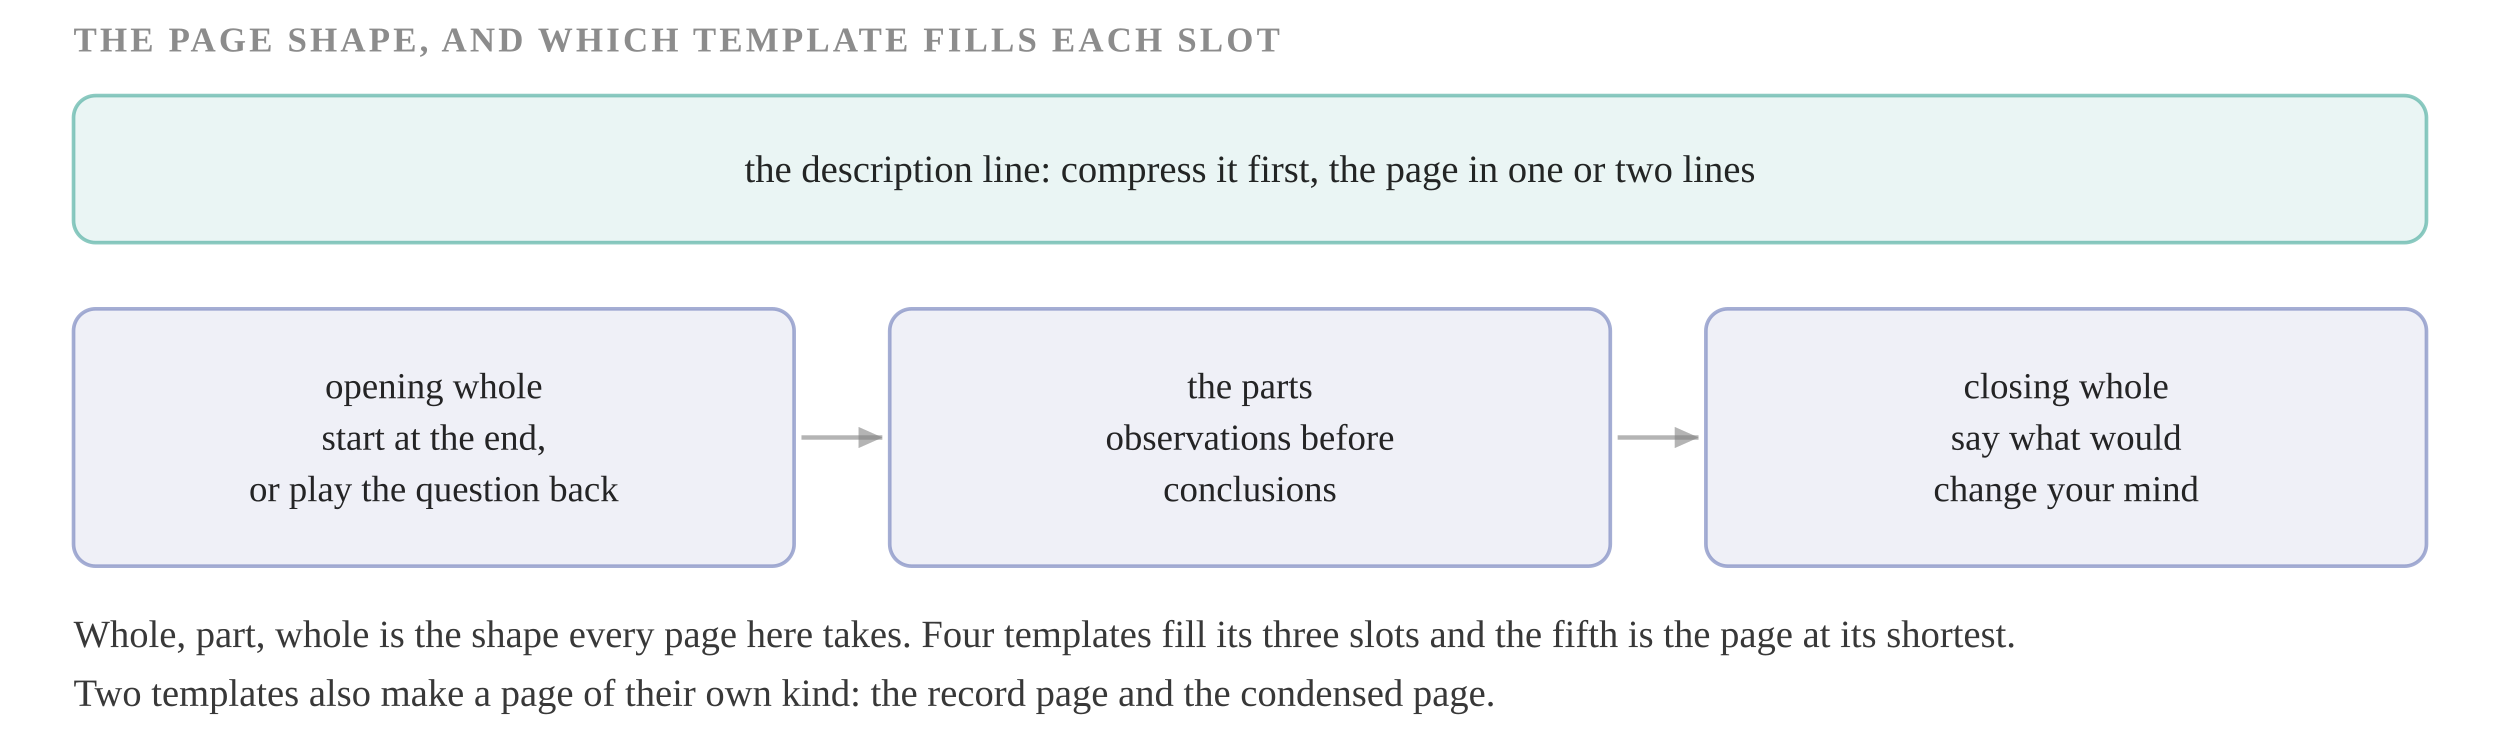
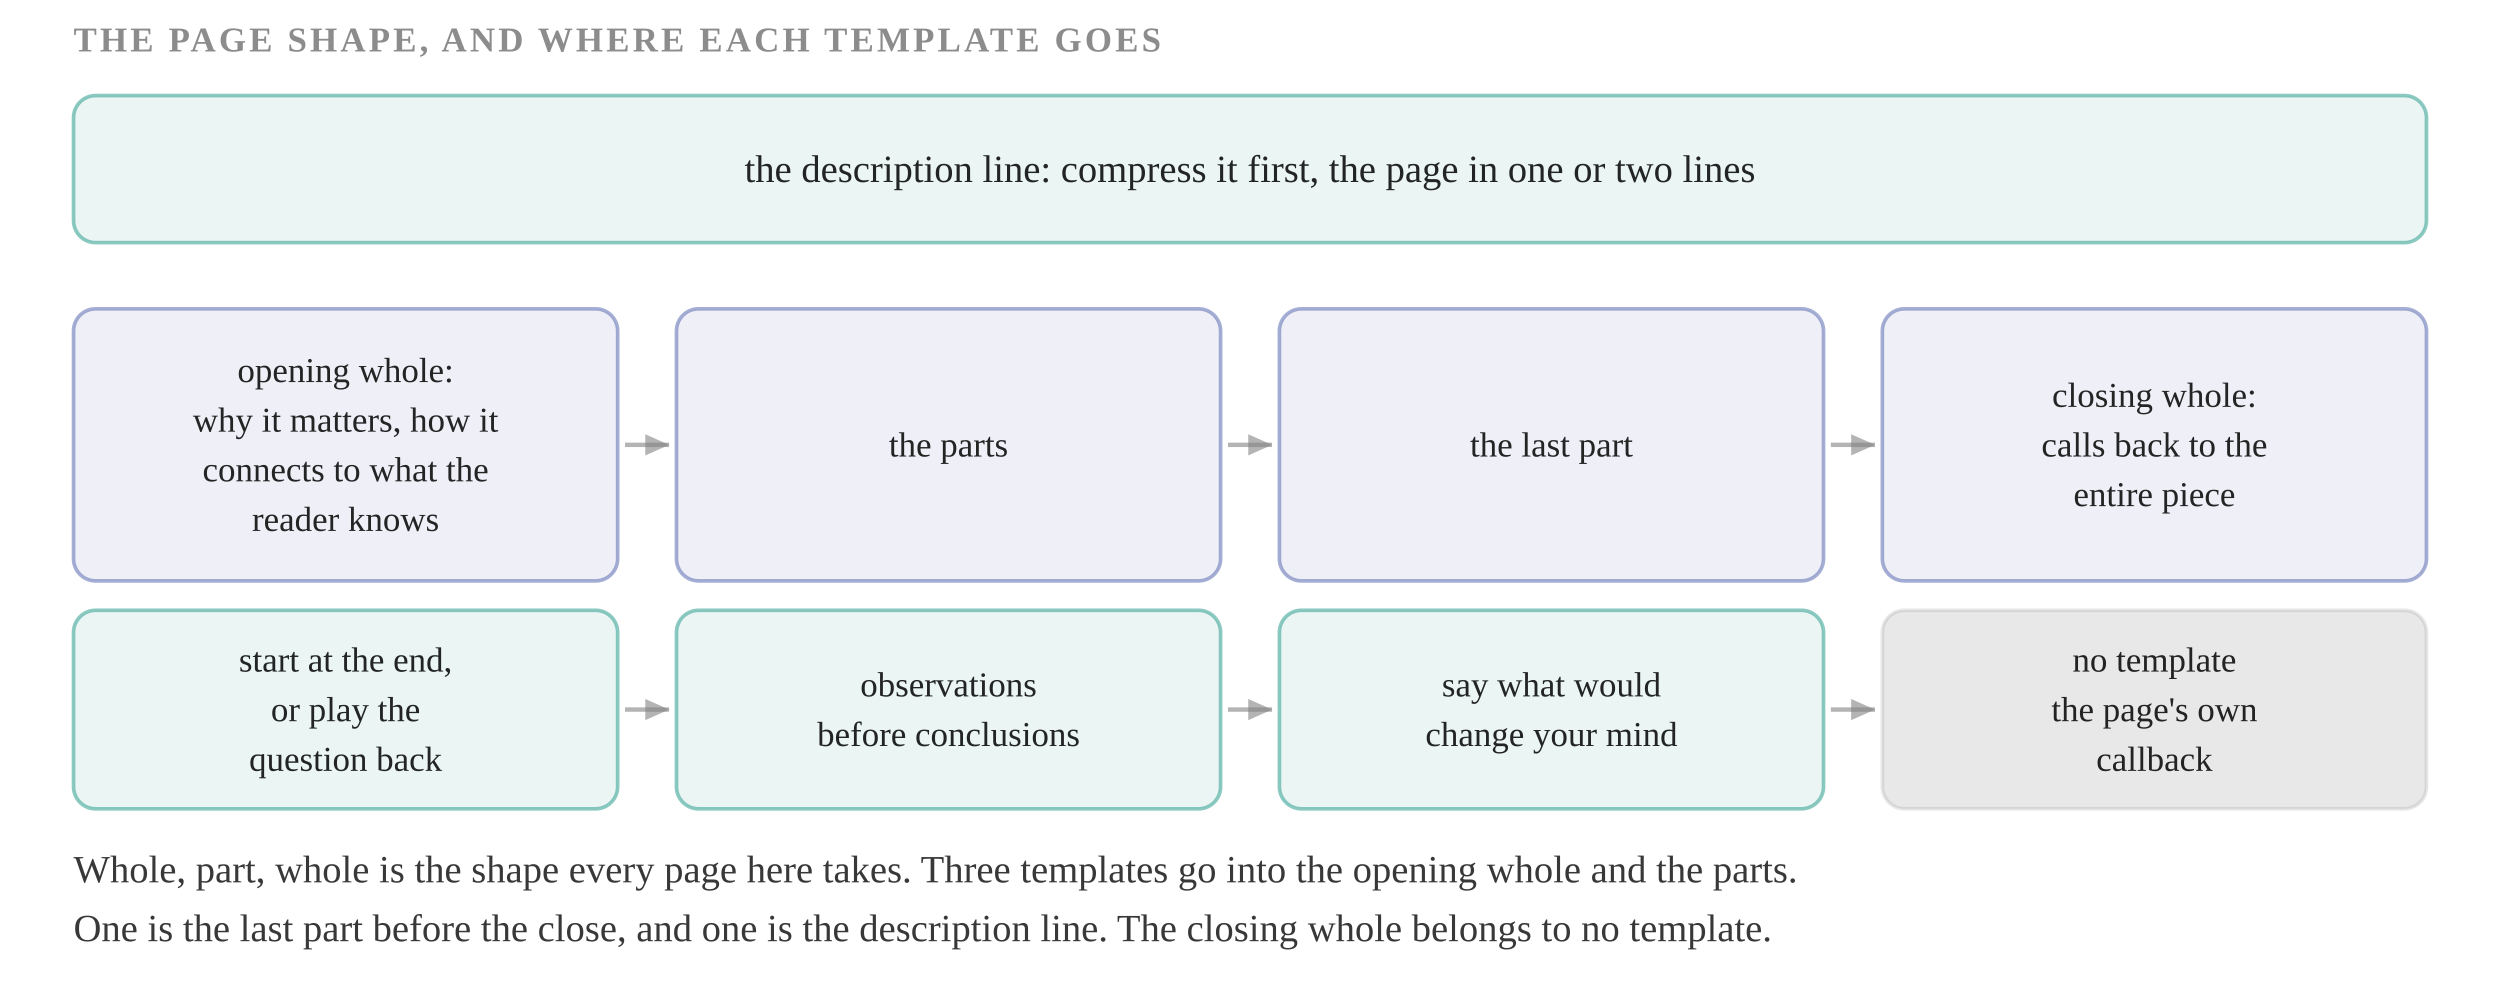
- <svg xmlns="http://www.w3.org/2000/svg" viewBox="0 0 680 204" width="680" role="img" aria-label="The page shape whole, part, whole with the template that fills each slot and the description line above it" style="max-width:100%;height:auto">
+ <svg xmlns="http://www.w3.org/2000/svg" viewBox="0 0 680 268" width="680" role="img" aria-label="The page shape whole, part, whole with the template that goes into each place and the description line above it" style="max-width:100%;height:auto">
  <defs>
    <marker id="ar" viewBox="0 0 10 10" refX="9" refY="5" markerWidth="6" markerHeight="6" orient="auto-start-reverse">
      <path d="M0,1 L9,5 L0,9 z" fill="rgba(130,130,130,.6)" />
    </marker>
  </defs>
-   <text x="20" y="14" font-size="9.5" fill="currentColor" opacity="0.45" text-anchor="start" font-weight="700" letter-spacing=".09em">THE PAGE SHAPE, AND WHICH TEMPLATE FILLS EACH SLOT</text>
+   <text x="20" y="14" font-size="9.5" fill="currentColor" opacity="0.45" text-anchor="start" font-weight="700" letter-spacing=".09em">THE PAGE SHAPE, AND WHERE EACH TEMPLATE GOES</text>
  <rect x="20" y="26" width="640" height="40" rx="6" fill="rgba(47,158,143,.10)" stroke="#2f9e8f" stroke-opacity=".55" />
  <text x="340.0" y="49.5" font-size="10.5" fill="currentColor" opacity="0.85" text-anchor="middle">the description line: compress it first, the page in one or two lines</text>
-   <rect x="20" y="84" width="196" height="70" rx="6" fill="rgba(91,108,176,.10)" stroke="#5b6cb0" stroke-opacity=".55" />
-   <text x="118.0" y="108.333" font-size="10" fill="currentColor" opacity="0.85" text-anchor="middle">opening whole</text>
-   <text x="118.0" y="122.333" font-size="10" fill="currentColor" opacity="0.85" text-anchor="middle">start at the end,</text>
-   <text x="118.0" y="136.333" font-size="10" fill="currentColor" opacity="0.85" text-anchor="middle">or play the question back</text>
-   <line x1="218.0" y1="119.0" x2="240.0" y2="119.0" stroke="rgba(130,130,130,.6)" stroke-width="1.2" marker-end="url(#ar)" />
-   <rect x="242" y="84" width="196" height="70" rx="6" fill="rgba(91,108,176,.10)" stroke="#5b6cb0" stroke-opacity=".55" />
-   <text x="340.0" y="108.333" font-size="10" fill="currentColor" opacity="0.85" text-anchor="middle">the parts</text>
-   <text x="340.0" y="122.333" font-size="10" fill="currentColor" opacity="0.85" text-anchor="middle">observations before</text>
-   <text x="340.0" y="136.333" font-size="10" fill="currentColor" opacity="0.85" text-anchor="middle">conclusions</text>
-   <line x1="440.0" y1="119.0" x2="462.0" y2="119.0" stroke="rgba(130,130,130,.6)" stroke-width="1.2" marker-end="url(#ar)" />
-   <rect x="464" y="84" width="196" height="70" rx="6" fill="rgba(91,108,176,.10)" stroke="#5b6cb0" stroke-opacity=".55" />
-   <text x="562.0" y="108.333" font-size="10" fill="currentColor" opacity="0.85" text-anchor="middle">closing whole</text>
-   <text x="562.0" y="122.333" font-size="10" fill="currentColor" opacity="0.85" text-anchor="middle">say what would</text>
-   <text x="562.0" y="136.333" font-size="10" fill="currentColor" opacity="0.85" text-anchor="middle">change your mind</text>
-   <text x="20" y="176" font-size="10.5" fill="currentColor" opacity="0.78" text-anchor="start">Whole, part, whole is the shape every page here takes. Four templates fill its three slots and the fifth is the page at its shortest.</text>
-   <text x="20" y="192" font-size="10.5" fill="currentColor" opacity="0.78" text-anchor="start">Two templates also make a page of their own kind: the record page and the condensed page.</text>
+   <rect x="20" y="84" width="148" height="74" rx="6" fill="rgba(91,108,176,.10)" stroke="#5b6cb0" stroke-opacity=".55" />
+   <text x="94.0" y="103.917" font-size="9.5" fill="currentColor" opacity="0.85" text-anchor="middle">opening whole:</text>
+   <text x="94.0" y="117.417" font-size="9.5" fill="currentColor" opacity="0.85" text-anchor="middle">why it matters, how it</text>
+   <text x="94.0" y="130.917" font-size="9.5" fill="currentColor" opacity="0.85" text-anchor="middle">connects to what the</text>
+   <text x="94.0" y="144.417" font-size="9.5" fill="currentColor" opacity="0.85" text-anchor="middle">reader knows</text>
+   <line x1="170.0" y1="121.0" x2="182.0" y2="121.0" stroke="rgba(130,130,130,.6)" stroke-width="1.2" marker-end="url(#ar)" />
+   <rect x="184" y="84" width="148" height="74" rx="6" fill="rgba(91,108,176,.10)" stroke="#5b6cb0" stroke-opacity=".55" />
+   <text x="258.0" y="124.167" font-size="9.5" fill="currentColor" opacity="0.85" text-anchor="middle">the parts</text>
+   <line x1="334.0" y1="121.0" x2="346.0" y2="121.0" stroke="rgba(130,130,130,.6)" stroke-width="1.2" marker-end="url(#ar)" />
+   <rect x="348" y="84" width="148" height="74" rx="6" fill="rgba(91,108,176,.10)" stroke="#5b6cb0" stroke-opacity=".55" />
+   <text x="422.0" y="124.167" font-size="9.5" fill="currentColor" opacity="0.85" text-anchor="middle">the last part</text>
+   <line x1="498.0" y1="121.0" x2="510.0" y2="121.0" stroke="rgba(130,130,130,.6)" stroke-width="1.2" marker-end="url(#ar)" />
+   <rect x="512" y="84" width="148" height="74" rx="6" fill="rgba(91,108,176,.10)" stroke="#5b6cb0" stroke-opacity=".55" />
+   <text x="586.0" y="110.667" font-size="9.5" fill="currentColor" opacity="0.85" text-anchor="middle">closing whole:</text>
+   <text x="586.0" y="124.167" font-size="9.5" fill="currentColor" opacity="0.85" text-anchor="middle">calls back to the</text>
+   <text x="586.0" y="137.667" font-size="9.5" fill="currentColor" opacity="0.85" text-anchor="middle">entire piece</text>
+   <rect x="20" y="166" width="148" height="54" rx="6" fill="rgba(47,158,143,.10)" stroke="#2f9e8f" stroke-opacity=".55" />
+   <text x="94.0" y="182.667" font-size="9.5" fill="currentColor" opacity="0.85" text-anchor="middle">start at the end,</text>
+   <text x="94.0" y="196.167" font-size="9.5" fill="currentColor" opacity="0.85" text-anchor="middle">or play the</text>
+   <text x="94.0" y="209.667" font-size="9.5" fill="currentColor" opacity="0.85" text-anchor="middle">question back</text>
+   <line x1="170.0" y1="193.0" x2="182.0" y2="193.0" stroke="rgba(130,130,130,.6)" stroke-width="1.2" marker-end="url(#ar)" />
+   <rect x="184" y="166" width="148" height="54" rx="6" fill="rgba(47,158,143,.10)" stroke="#2f9e8f" stroke-opacity=".55" />
+   <text x="258.0" y="189.417" font-size="9.5" fill="currentColor" opacity="0.85" text-anchor="middle">observations</text>
+   <text x="258.0" y="202.917" font-size="9.5" fill="currentColor" opacity="0.85" text-anchor="middle">before conclusions</text>
+   <line x1="334.0" y1="193.0" x2="346.0" y2="193.0" stroke="rgba(130,130,130,.6)" stroke-width="1.2" marker-end="url(#ar)" />
+   <rect x="348" y="166" width="148" height="54" rx="6" fill="rgba(47,158,143,.10)" stroke="#2f9e8f" stroke-opacity=".55" />
+   <text x="422.0" y="189.417" font-size="9.5" fill="currentColor" opacity="0.85" text-anchor="middle">say what would</text>
+   <text x="422.0" y="202.917" font-size="9.5" fill="currentColor" opacity="0.85" text-anchor="middle">change your mind</text>
+   <line x1="498.0" y1="193.0" x2="510.0" y2="193.0" stroke="rgba(130,130,130,.6)" stroke-width="1.2" marker-end="url(#ar)" />
+   <rect x="512" y="166" width="148" height="54" rx="6" fill="rgba(130,130,130,.18)" stroke="rgba(130,130,130,.35)" stroke-opacity=".55" />
+   <text x="586.0" y="182.667" font-size="9.5" fill="currentColor" opacity="0.85" text-anchor="middle">no template</text>
+   <text x="586.0" y="196.167" font-size="9.5" fill="currentColor" opacity="0.85" text-anchor="middle">the page's own</text>
+   <text x="586.0" y="209.667" font-size="9.5" fill="currentColor" opacity="0.85" text-anchor="middle">callback</text>
+   <text x="20" y="240" font-size="10.5" fill="currentColor" opacity="0.78" text-anchor="start">Whole, part, whole is the shape every page here takes. Three templates go into the opening whole and the parts.</text>
+   <text x="20" y="256" font-size="10.5" fill="currentColor" opacity="0.78" text-anchor="start">One is the last part before the close, and one is the description line. The closing whole belongs to no template.</text>
</svg>
